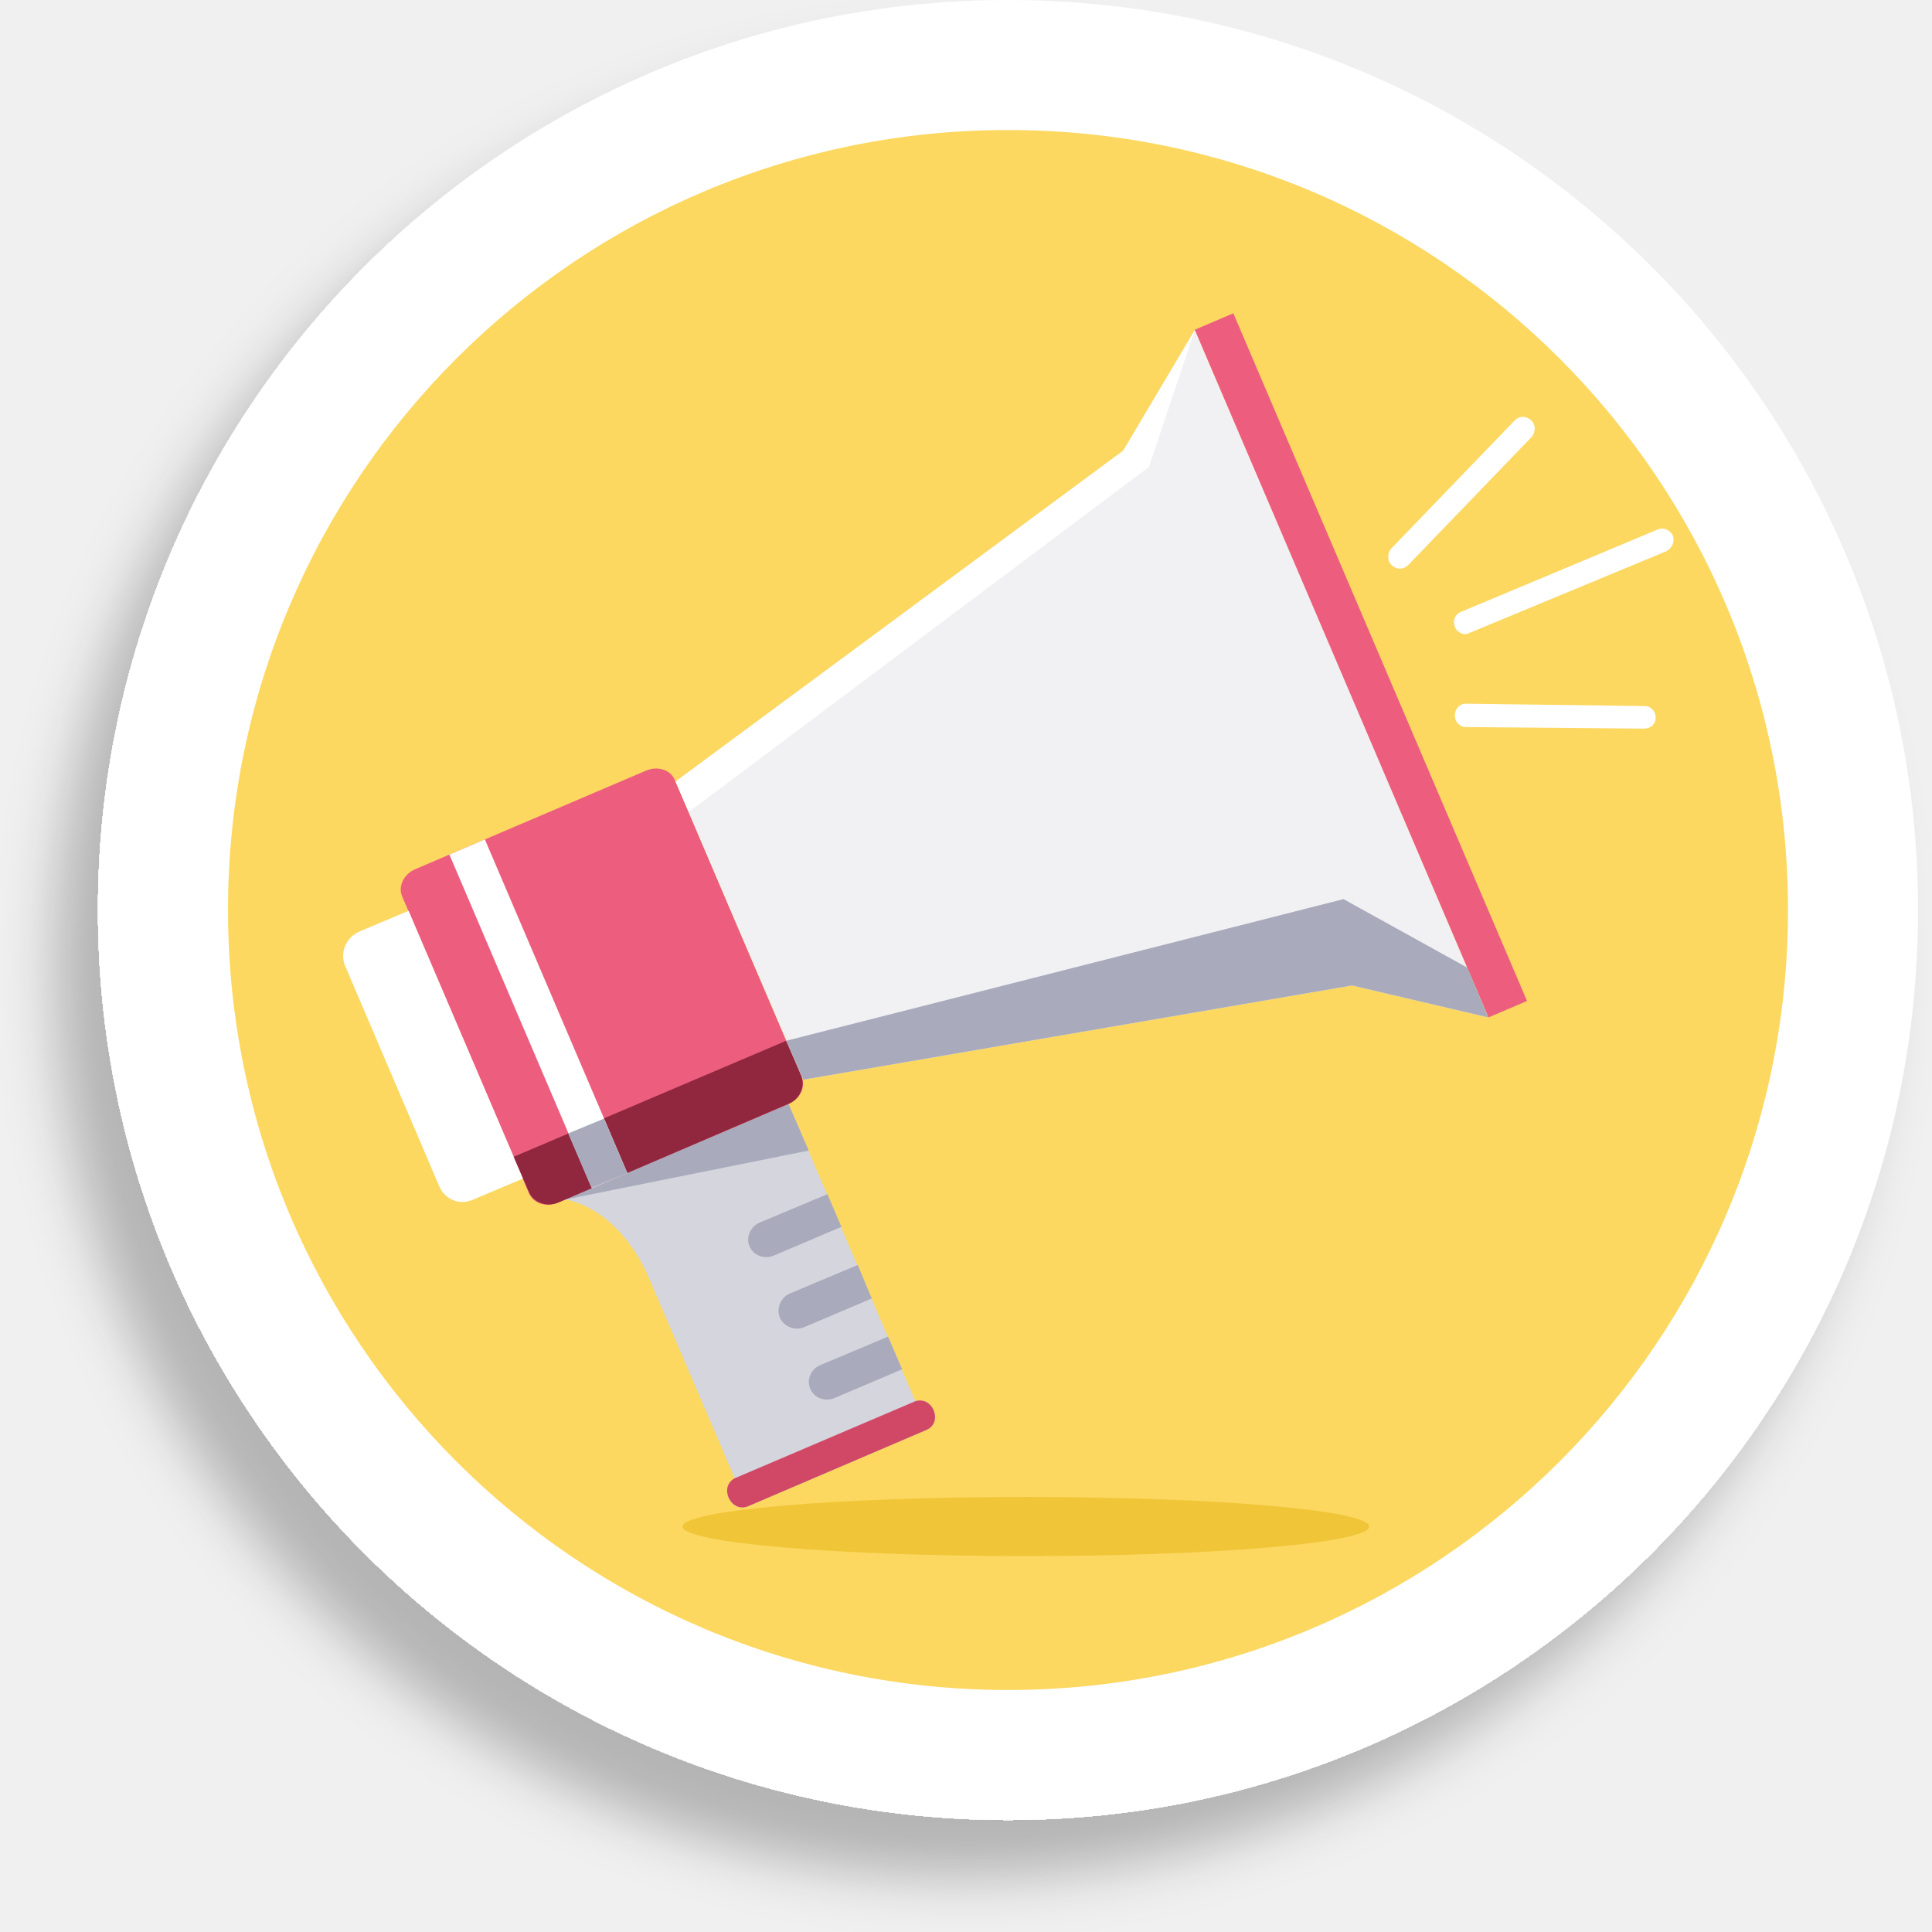
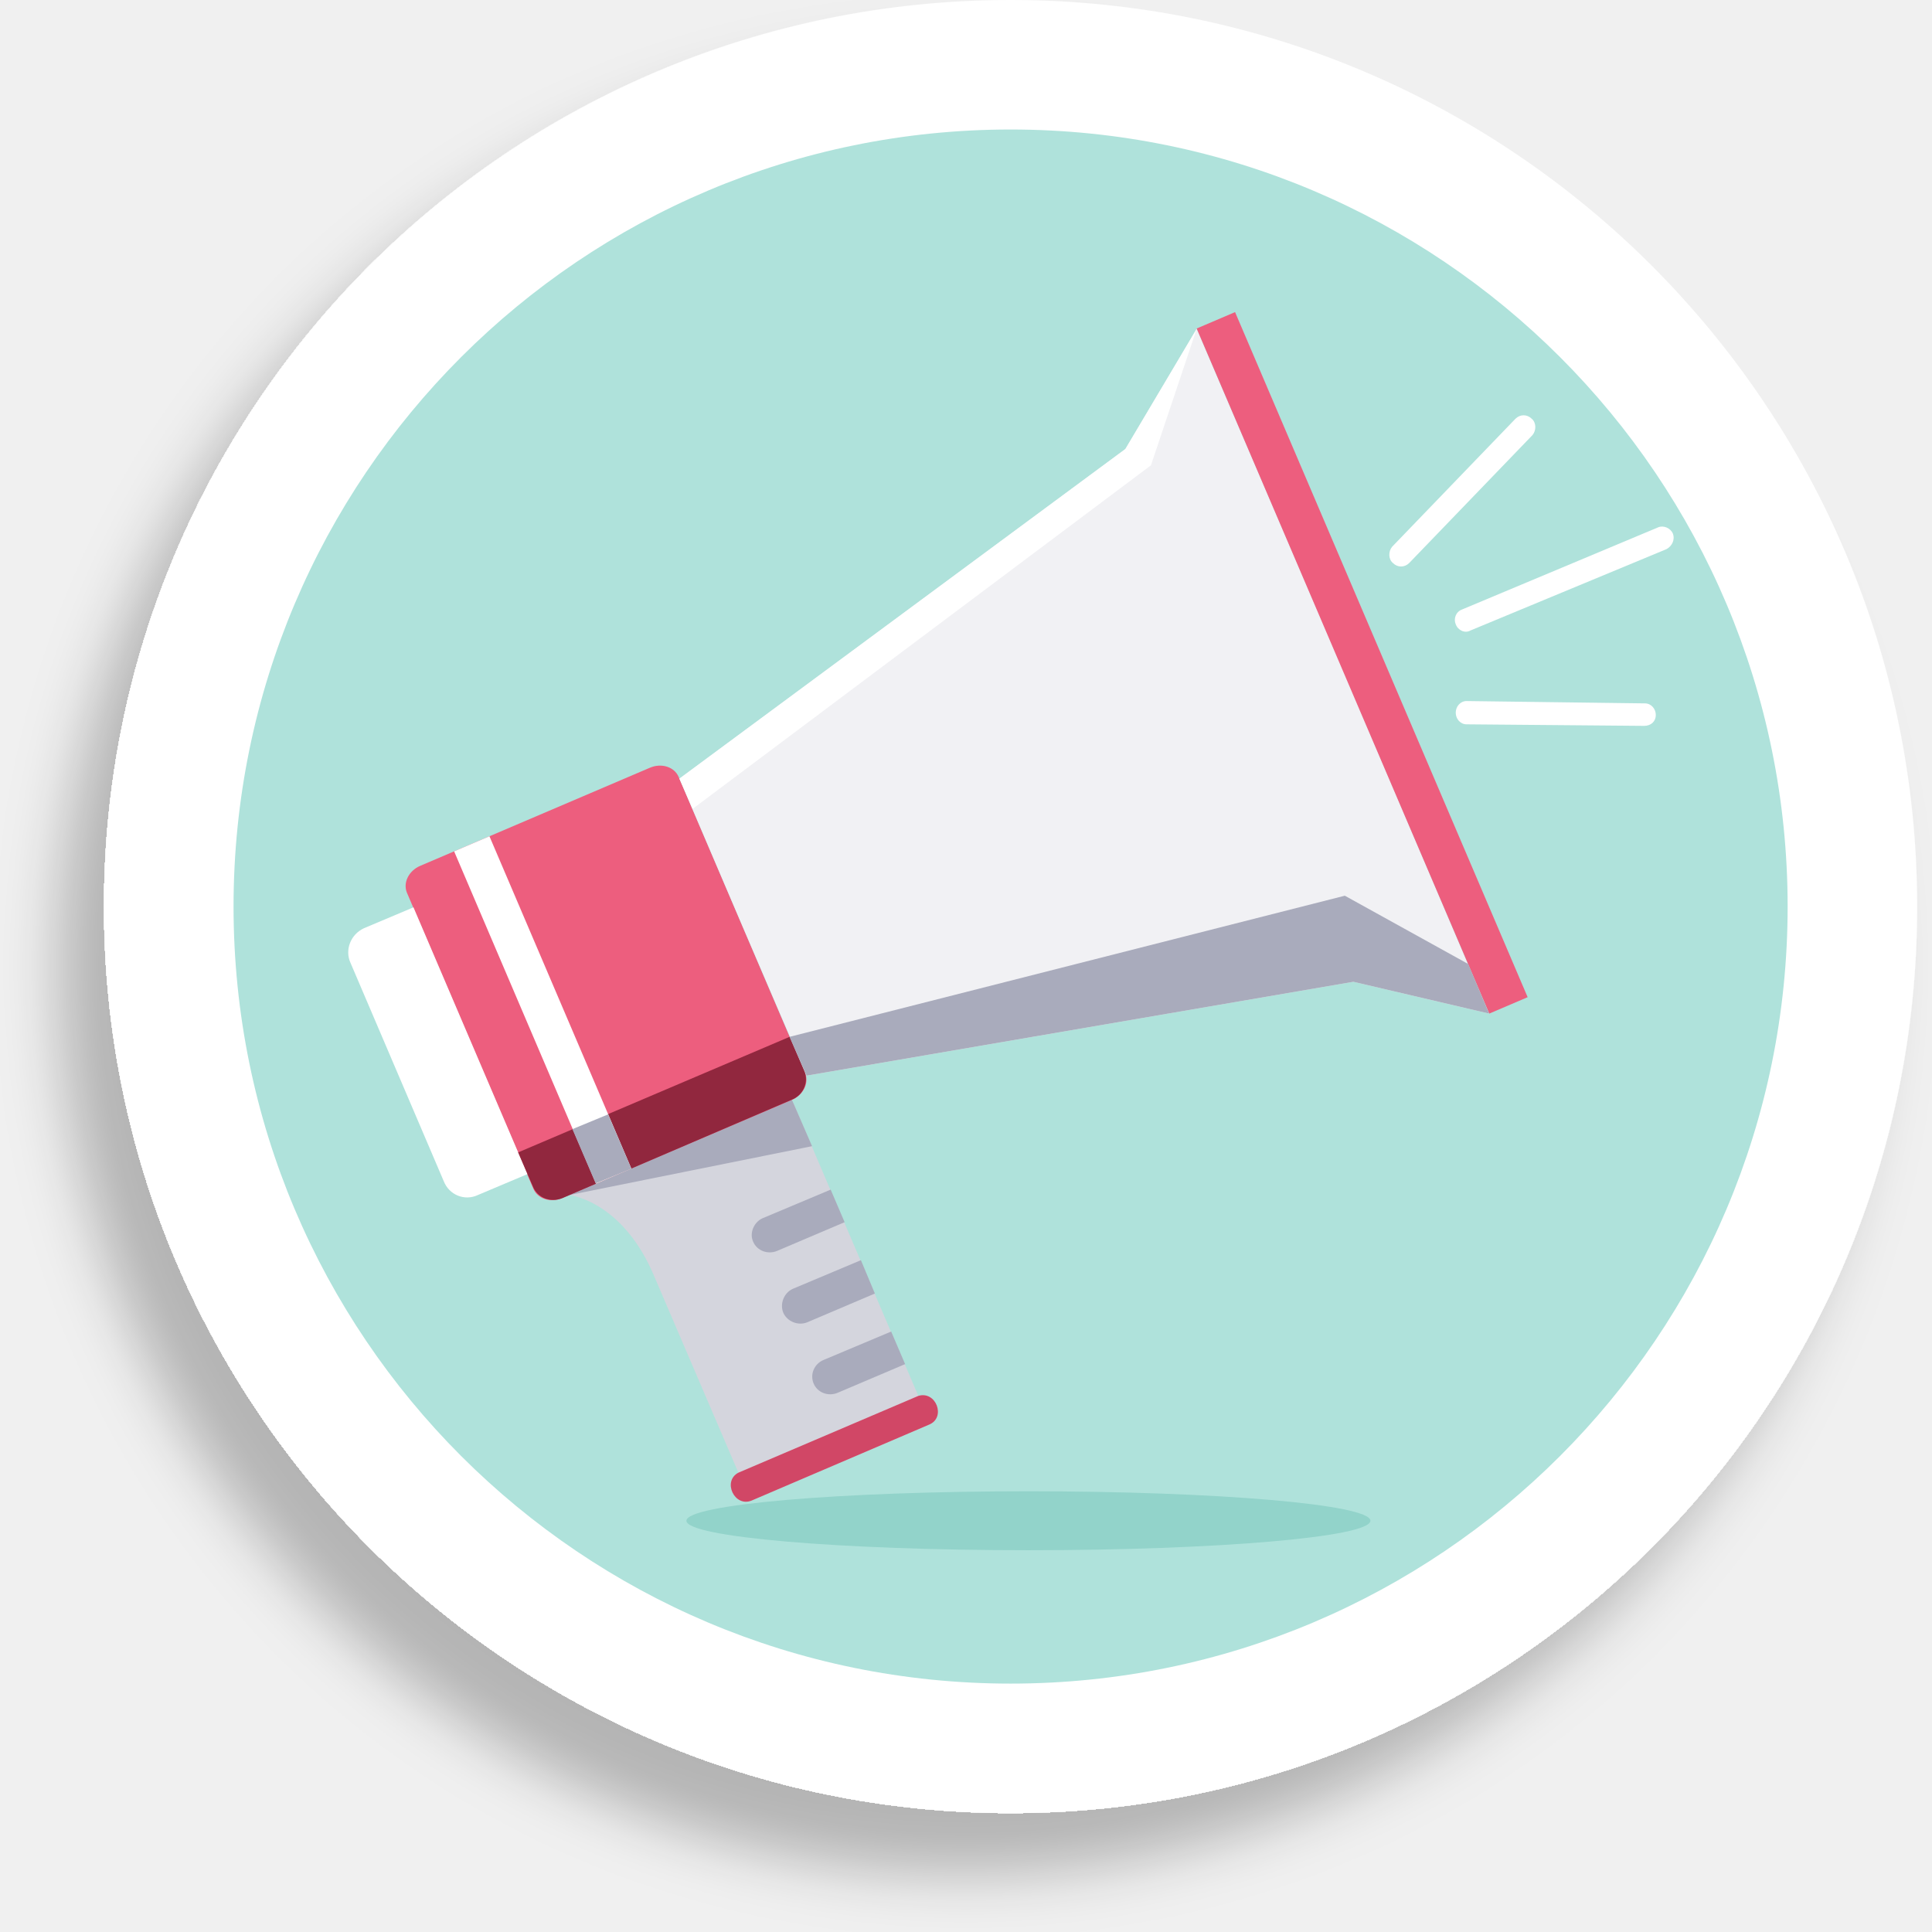
- <svg xmlns="http://www.w3.org/2000/svg" width="138" height="138" viewBox="0 0 138 138" fill="none">
-   <g filter="url(#filter0_d_39_185)">
-     <path d="M72 130C107.899 130 137 100.899 137 65C137 29.102 107.899 0 72 0C36.102 0 7 29.102 7 65C7 100.899 36.102 130 72 130Z" fill="white" />
+ <svg xmlns="http://www.w3.org/2000/svg" width="130" height="130" viewBox="0 0 130 130" fill="none">
+   <g filter="url(#filter0_d_400_752)">
+     <path d="M68 122C101.689 122 129 94.689 129 61C129 27.311 101.689 0 68 0C34.311 0 7 27.311 7 61C7 94.689 34.311 122 68 122Z" fill="white" />
  </g>
-   <path d="M72 120.714C102.77 120.714 127.714 95.77 127.714 65C127.714 34.23 102.77 9.286 72 9.286C41.23 9.286 16.286 34.23 16.286 65C16.286 95.77 41.23 120.714 72 120.714Z" fill="#FCD861" />
-   <path fill-rule="evenodd" clip-rule="evenodd" d="M40.362 85.684C40.362 85.684 44.198 86.073 46.478 91.578L52.483 105.59C51.316 106.202 52.205 108.092 53.428 107.592L66.162 102.143C67.385 101.642 66.662 99.696 65.383 100.085L56.32 78.845L43.42 84.35L40.362 85.684Z" fill="#D4D5DD" />
-   <path fill-rule="evenodd" clip-rule="evenodd" d="M40.362 85.684L56.32 78.845L57.766 82.181L40.362 85.684Z" fill="#A9ABBC" />
-   <path d="M46.143 55.045L29.67 62.08C28.84 62.434 28.417 63.303 28.723 64.021L37.787 85.242C38.093 85.96 39.014 86.255 39.843 85.9L56.316 78.865C57.145 78.511 57.569 77.642 57.263 76.924L48.199 55.703C47.893 54.985 46.972 54.691 46.143 55.045Z" fill="#ED5E7E" />
-   <path fill-rule="evenodd" clip-rule="evenodd" d="M85.345 23.576L80.229 32.194L48.257 55.825L52.817 66.501L57.376 77.121L96.576 70.394L106.307 72.673L95.854 48.097L85.345 23.576Z" fill="#F1F1F4" />
-   <path fill-rule="evenodd" clip-rule="evenodd" d="M80.229 32.194L48.257 55.825L49.203 57.994L82.064 33.362L85.345 23.576L80.229 32.194Z" fill="white" />
-   <path fill-rule="evenodd" clip-rule="evenodd" d="M29.185 65.056L25.627 66.557C24.681 67.002 24.237 68.114 24.681 69.059L31.354 84.683C31.743 85.684 32.855 86.129 33.8 85.684L37.359 84.183L29.185 65.056Z" fill="white" />
-   <path d="M85.343 23.552L88.095 22.377L109.074 71.498L106.322 72.673L85.343 23.552Z" fill="#ED5E7E" />
-   <path fill-rule="evenodd" clip-rule="evenodd" d="M36.692 82.626L56.153 74.341L57.21 76.788C57.543 77.566 57.154 78.511 56.32 78.845L39.861 85.907C39.028 86.24 38.082 85.907 37.749 85.073L36.692 82.626Z" fill="#91273E" />
-   <path d="M34.634 59.96L32.101 61.042L42.279 84.872L44.811 83.791L34.634 59.96Z" fill="white" />
-   <path fill-rule="evenodd" clip-rule="evenodd" d="M43.142 79.902L44.81 83.794L42.252 84.85L40.584 80.958L43.142 79.902Z" fill="#A9ABBC" />
-   <path fill-rule="evenodd" clip-rule="evenodd" d="M106.307 72.673L104.806 69.115L95.965 64.222L56.153 74.341L57.377 77.121L96.577 70.393L106.307 72.673Z" fill="#A9ABBC" />
-   <path fill-rule="evenodd" clip-rule="evenodd" d="M54.207 87.352L59.1 85.295L60.101 87.63L55.263 89.688C54.596 89.966 53.818 89.688 53.539 89.02C53.261 88.409 53.595 87.63 54.207 87.352Z" fill="#A9ABBC" />
-   <path fill-rule="evenodd" clip-rule="evenodd" d="M56.376 92.412L61.269 90.355L62.27 92.746L57.432 94.803C56.765 95.081 55.986 94.748 55.709 94.136C55.431 93.469 55.764 92.69 56.376 92.412Z" fill="#A9ABBC" />
-   <path fill-rule="evenodd" clip-rule="evenodd" d="M58.544 97.528L63.437 95.471L64.438 97.806L59.601 99.863C58.933 100.141 58.155 99.863 57.877 99.196C57.599 98.529 57.932 97.806 58.544 97.528Z" fill="#A9ABBC" />
-   <path d="M104.973 45.205C104.583 45.428 104.083 45.205 103.916 44.76C103.749 44.371 103.916 43.871 104.361 43.704L118.429 37.81C118.818 37.643 119.318 37.866 119.485 38.255C119.652 38.7 119.429 39.145 119.04 39.367L104.973 45.205Z" fill="white" />
-   <path d="M100.58 40.368C100.246 40.702 99.746 40.702 99.412 40.368C99.079 40.09 99.079 39.534 99.357 39.2L108.198 30.026C108.531 29.692 109.032 29.692 109.365 30.026C109.699 30.304 109.699 30.86 109.421 31.193L100.58 40.368ZM104.695 51.933C104.25 51.933 103.916 51.544 103.916 51.099C103.916 50.654 104.25 50.265 104.695 50.265L117.483 50.432C117.928 50.432 118.262 50.821 118.262 51.266C118.262 51.711 117.928 52.044 117.428 52.044L104.695 51.933Z" fill="white" />
-   <path fill-rule="evenodd" clip-rule="evenodd" d="M52.483 105.59L65.383 100.086C66.662 99.696 67.385 101.642 66.162 102.143L53.429 107.592C52.205 108.092 51.316 106.202 52.483 105.59Z" fill="#D14766" />
-   <path d="M73.279 111.151C86.822 111.151 97.8 110.205 97.8 109.038C97.8 107.871 86.822 106.925 73.279 106.925C59.736 106.925 48.758 107.871 48.758 109.038C48.758 110.205 59.736 111.151 73.279 111.151Z" fill="#F0C638" />
+   <path d="M68.001 113.286C96.877 113.286 120.286 89.877 120.286 61C120.286 32.123 96.877 8.714 68.001 8.714C39.124 8.714 15.715 32.123 15.715 61C15.715 89.877 39.124 113.286 68.001 113.286Z" fill="#AFE2DB" />
+   <path fill-rule="evenodd" clip-rule="evenodd" d="M38.309 80.412C38.309 80.412 41.91 80.777 44.049 85.943L49.685 99.093C48.589 99.667 49.424 101.441 50.572 100.971L62.521 95.858C63.669 95.388 62.991 93.562 61.791 93.927L53.285 73.994L41.179 79.16L38.309 80.412Z" fill="#D4D5DD" />
+   <path fill-rule="evenodd" clip-rule="evenodd" d="M38.309 80.412L53.285 73.994L54.642 77.124L38.309 80.412Z" fill="#A9ABBC" />
+   <path d="M43.734 51.658L28.275 58.261C27.497 58.593 27.099 59.408 27.387 60.082L35.892 79.997C36.18 80.671 37.044 80.947 37.822 80.615L53.282 74.012C54.06 73.68 54.458 72.864 54.17 72.191L45.664 52.276C45.377 51.602 44.513 51.326 43.734 51.658Z" fill="#ED5E7E" />
+   <path fill-rule="evenodd" clip-rule="evenodd" d="M80.524 22.125L75.723 30.214L45.719 52.391L49.998 62.41L54.276 72.376L91.064 66.062L100.196 68.202L90.386 45.138L80.524 22.125Z" fill="#F1F1F4" />
+   <path fill-rule="evenodd" clip-rule="evenodd" d="M75.723 30.214L45.719 52.391L46.606 54.426L77.445 31.309L80.524 22.125L75.723 30.214Z" fill="white" />
+   <path fill-rule="evenodd" clip-rule="evenodd" d="M27.821 61.053L24.481 62.462C23.594 62.879 23.177 63.923 23.594 64.81L29.856 79.473C30.221 80.412 31.265 80.829 32.152 80.412L35.491 79.003L27.821 61.053Z" fill="white" />
+   <path d="M80.522 22.104L83.105 21.001L102.792 67.099L100.21 68.201L80.522 22.104Z" fill="#ED5E7E" />
+   <path fill-rule="evenodd" clip-rule="evenodd" d="M34.865 77.542L53.129 69.767L54.12 72.063C54.433 72.794 54.068 73.681 53.285 73.994L37.84 80.621C37.057 80.934 36.17 80.621 35.857 79.838L34.865 77.542Z" fill="#91273E" />
+   <path d="M32.934 56.271L30.557 57.286L40.108 79.65L42.485 78.635L32.934 56.271Z" fill="white" />
+   <path fill-rule="evenodd" clip-rule="evenodd" d="M40.918 74.985L42.483 78.638L40.083 79.629L38.518 75.977L40.918 74.985Z" fill="#A9ABBC" />
+   <path fill-rule="evenodd" clip-rule="evenodd" d="M100.196 68.201L98.787 64.862L90.49 60.27L53.128 69.767L54.276 72.376L91.064 66.062L100.196 68.201Z" fill="#A9ABBC" />
+   <path fill-rule="evenodd" clip-rule="evenodd" d="M51.302 81.977L55.894 80.047L56.833 82.238L52.293 84.169C51.667 84.43 50.936 84.169 50.675 83.543C50.415 82.969 50.728 82.238 51.302 81.977Z" fill="#A9ABBC" />
+   <path fill-rule="evenodd" clip-rule="evenodd" d="M53.337 86.726L57.929 84.795L58.869 87.039L54.329 88.97C53.703 89.231 52.972 88.918 52.711 88.344C52.45 87.717 52.763 86.987 53.337 86.726Z" fill="#A9ABBC" />
+   <path fill-rule="evenodd" clip-rule="evenodd" d="M55.373 91.527L59.965 89.596L60.904 91.788L56.364 93.718C55.738 93.979 55.007 93.718 54.746 93.092C54.485 92.466 54.798 91.788 55.373 91.527Z" fill="#A9ABBC" />
+   <path d="M98.944 42.424C98.579 42.633 98.109 42.424 97.953 42.007C97.796 41.641 97.953 41.172 98.37 41.015L111.572 35.484C111.937 35.327 112.407 35.536 112.563 35.901C112.72 36.319 112.511 36.736 112.146 36.945L98.944 42.424Z" fill="white" />
+   <path d="M94.822 37.884C94.509 38.197 94.039 38.197 93.726 37.884C93.413 37.623 93.413 37.101 93.674 36.788L101.971 28.178C102.284 27.865 102.754 27.865 103.067 28.178C103.38 28.439 103.38 28.961 103.119 29.274L94.822 37.884ZM98.683 48.738C98.266 48.738 97.953 48.373 97.953 47.955C97.953 47.538 98.266 47.172 98.683 47.172L110.685 47.329C111.103 47.329 111.416 47.694 111.416 48.112C111.416 48.529 111.103 48.842 110.633 48.842L98.683 48.738Z" fill="white" />
+   <path fill-rule="evenodd" clip-rule="evenodd" d="M49.685 99.093L61.791 93.927C62.991 93.562 63.669 95.388 62.521 95.858L50.572 100.971C49.424 101.441 48.589 99.667 49.685 99.093Z" fill="#D14766" />
+   <path d="M69.201 104.311C81.91 104.311 92.212 103.423 92.212 102.328C92.212 101.233 81.91 100.345 69.201 100.345C56.491 100.345 46.188 101.233 46.188 102.328C46.188 103.423 56.491 104.311 69.201 104.311Z" fill="#92D3CA" />
  <defs>
-     <filter id="filter0_d_39_185" x="0" y="0" width="138" height="138" filterUnits="userSpaceOnUse" color-interpolation-filters="sRGB">
+     <filter id="filter0_d_400_752" x="0" y="0" width="130" height="130" filterUnits="userSpaceOnUse" color-interpolation-filters="sRGB">
      <feFlood flood-opacity="0" result="BackgroundImageFix" />
      <feColorMatrix in="SourceAlpha" type="matrix" values="0 0 0 0 0 0 0 0 0 0 0 0 0 0 0 0 0 0 127 0" result="hardAlpha" />
      <feOffset dx="-3" dy="4" />
      <feGaussianBlur stdDeviation="2" />
      <feComposite in2="hardAlpha" operator="out" />
      <feColorMatrix type="matrix" values="0 0 0 0 0 0 0 0 0 0 0 0 0 0 0 0 0 0 0.25 0" />
-       <feBlend mode="normal" in2="BackgroundImageFix" result="effect1_dropShadow_39_185" />
-       <feBlend mode="normal" in="SourceGraphic" in2="effect1_dropShadow_39_185" result="shape" />
+       <feBlend mode="normal" in2="BackgroundImageFix" result="effect1_dropShadow_400_752" />
+       <feBlend mode="normal" in="SourceGraphic" in2="effect1_dropShadow_400_752" result="shape" />
    </filter>
  </defs>
</svg>
